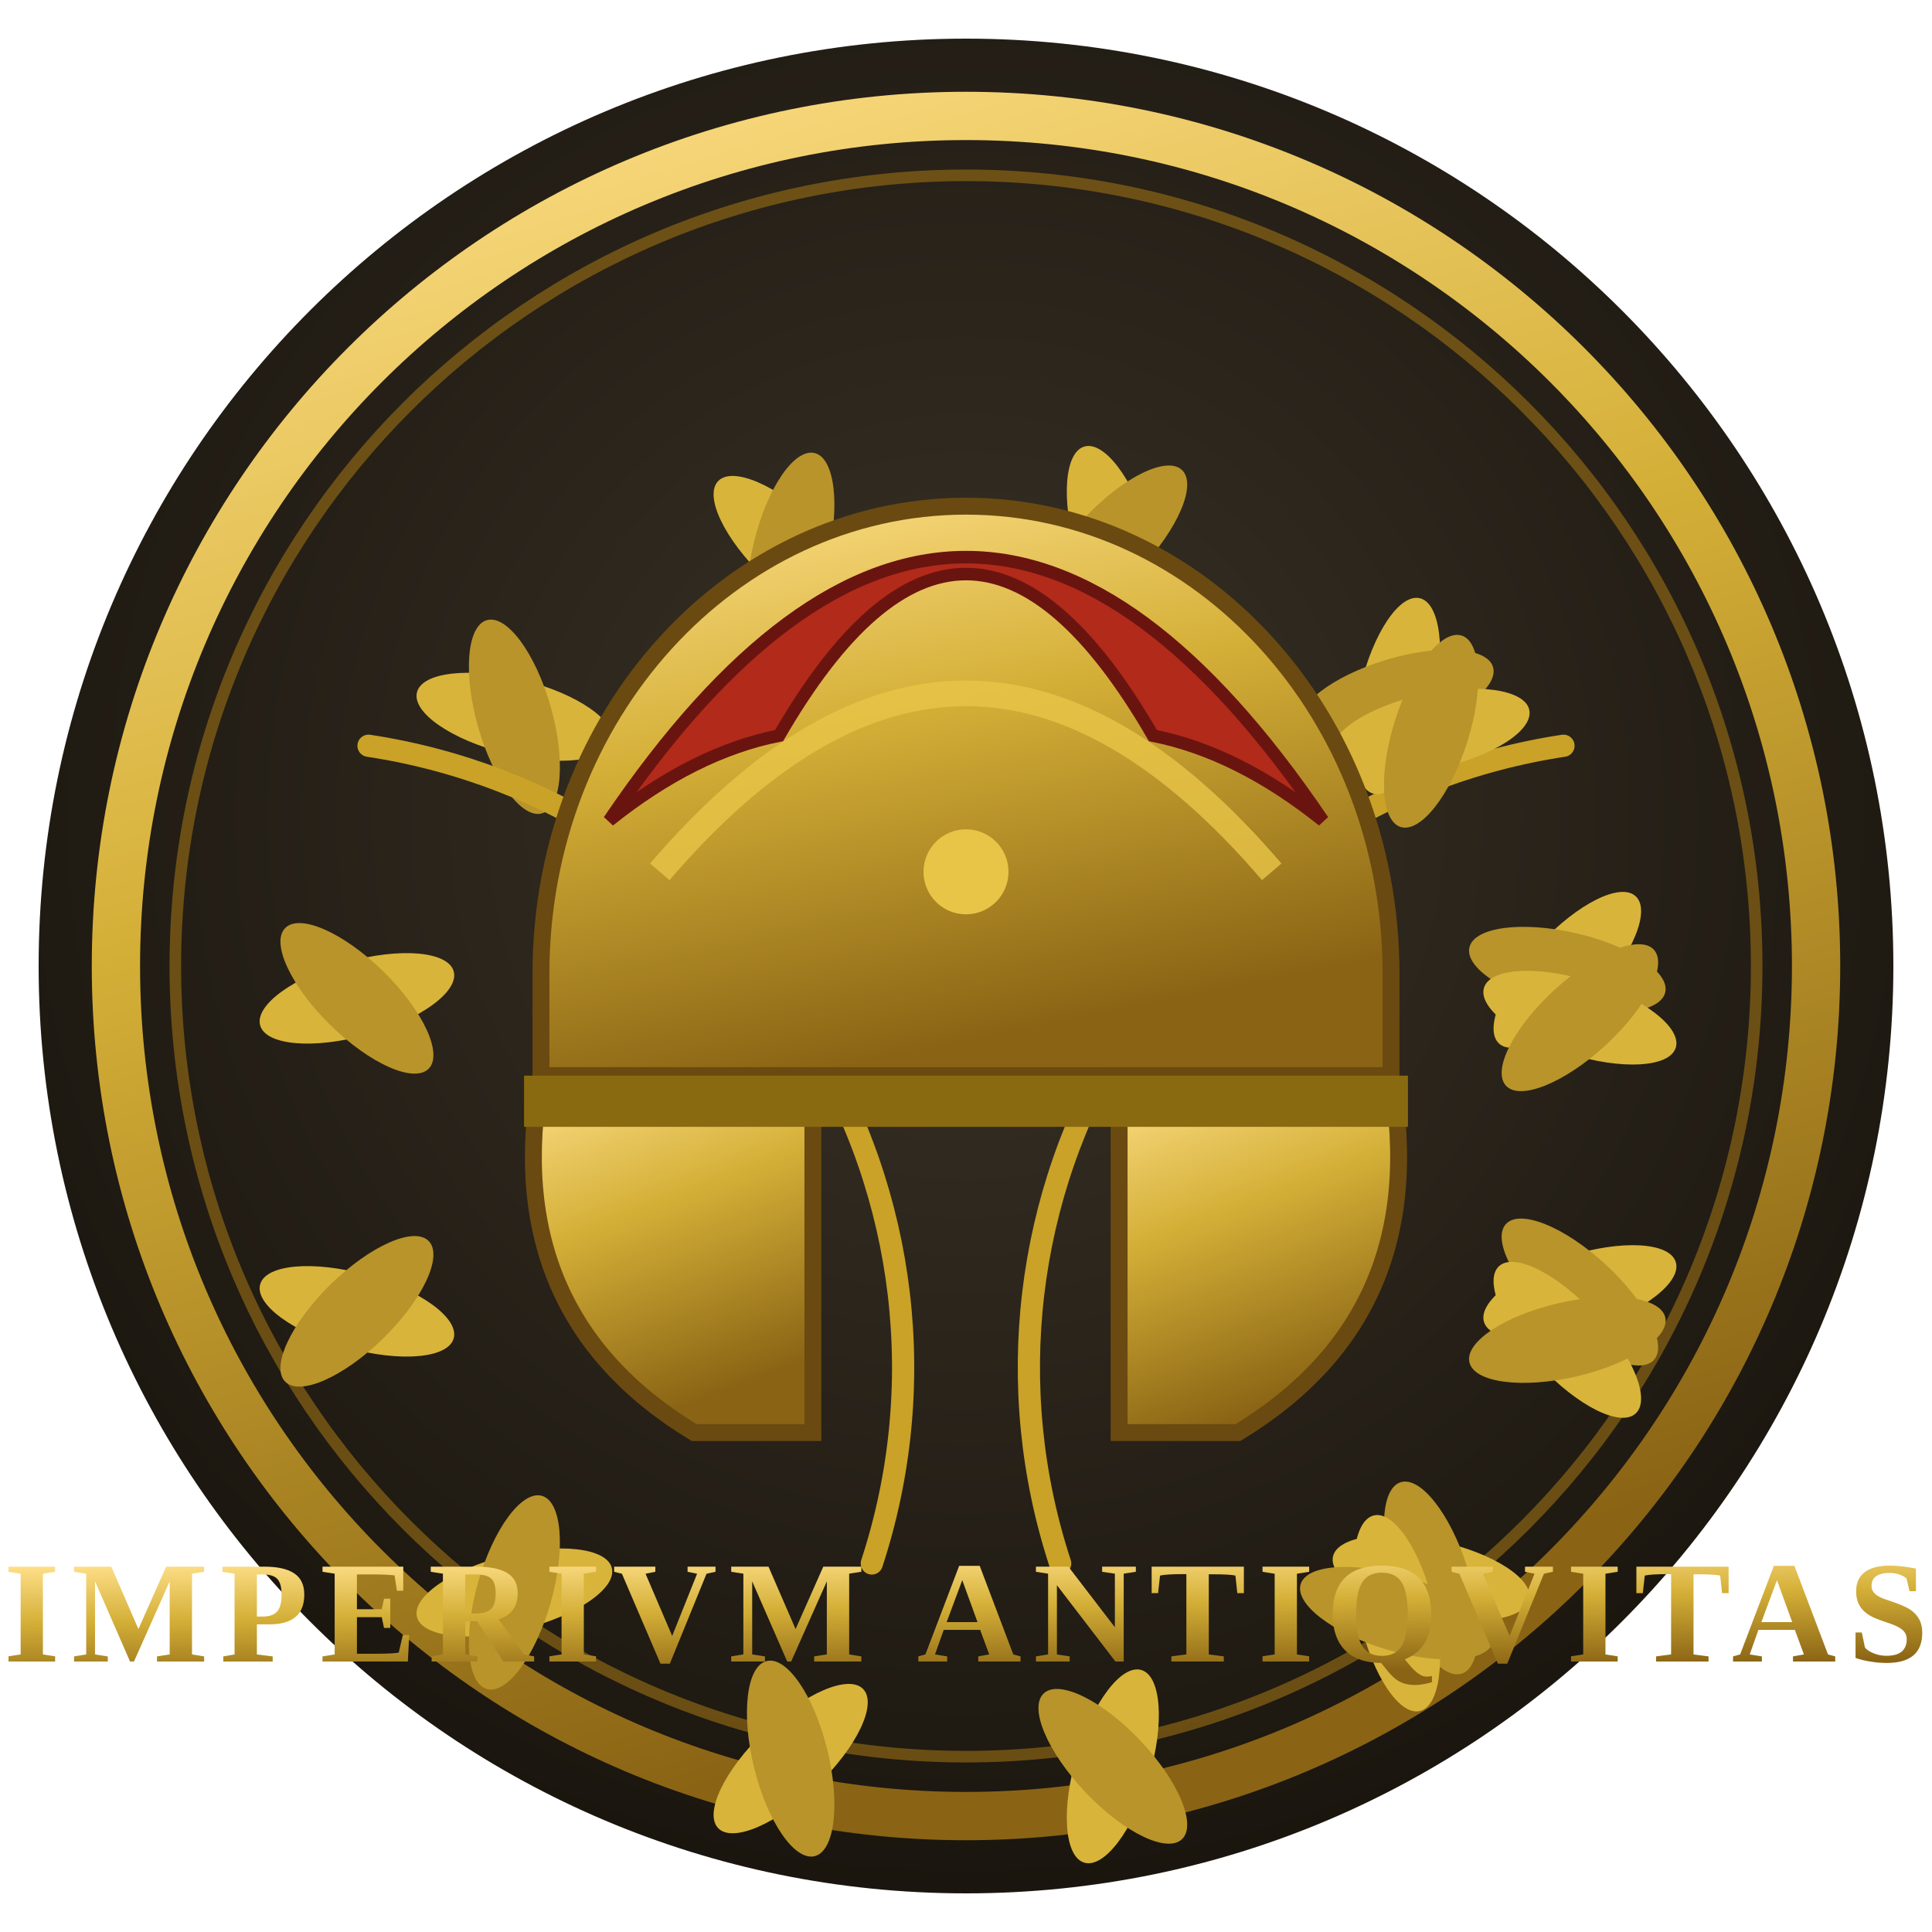
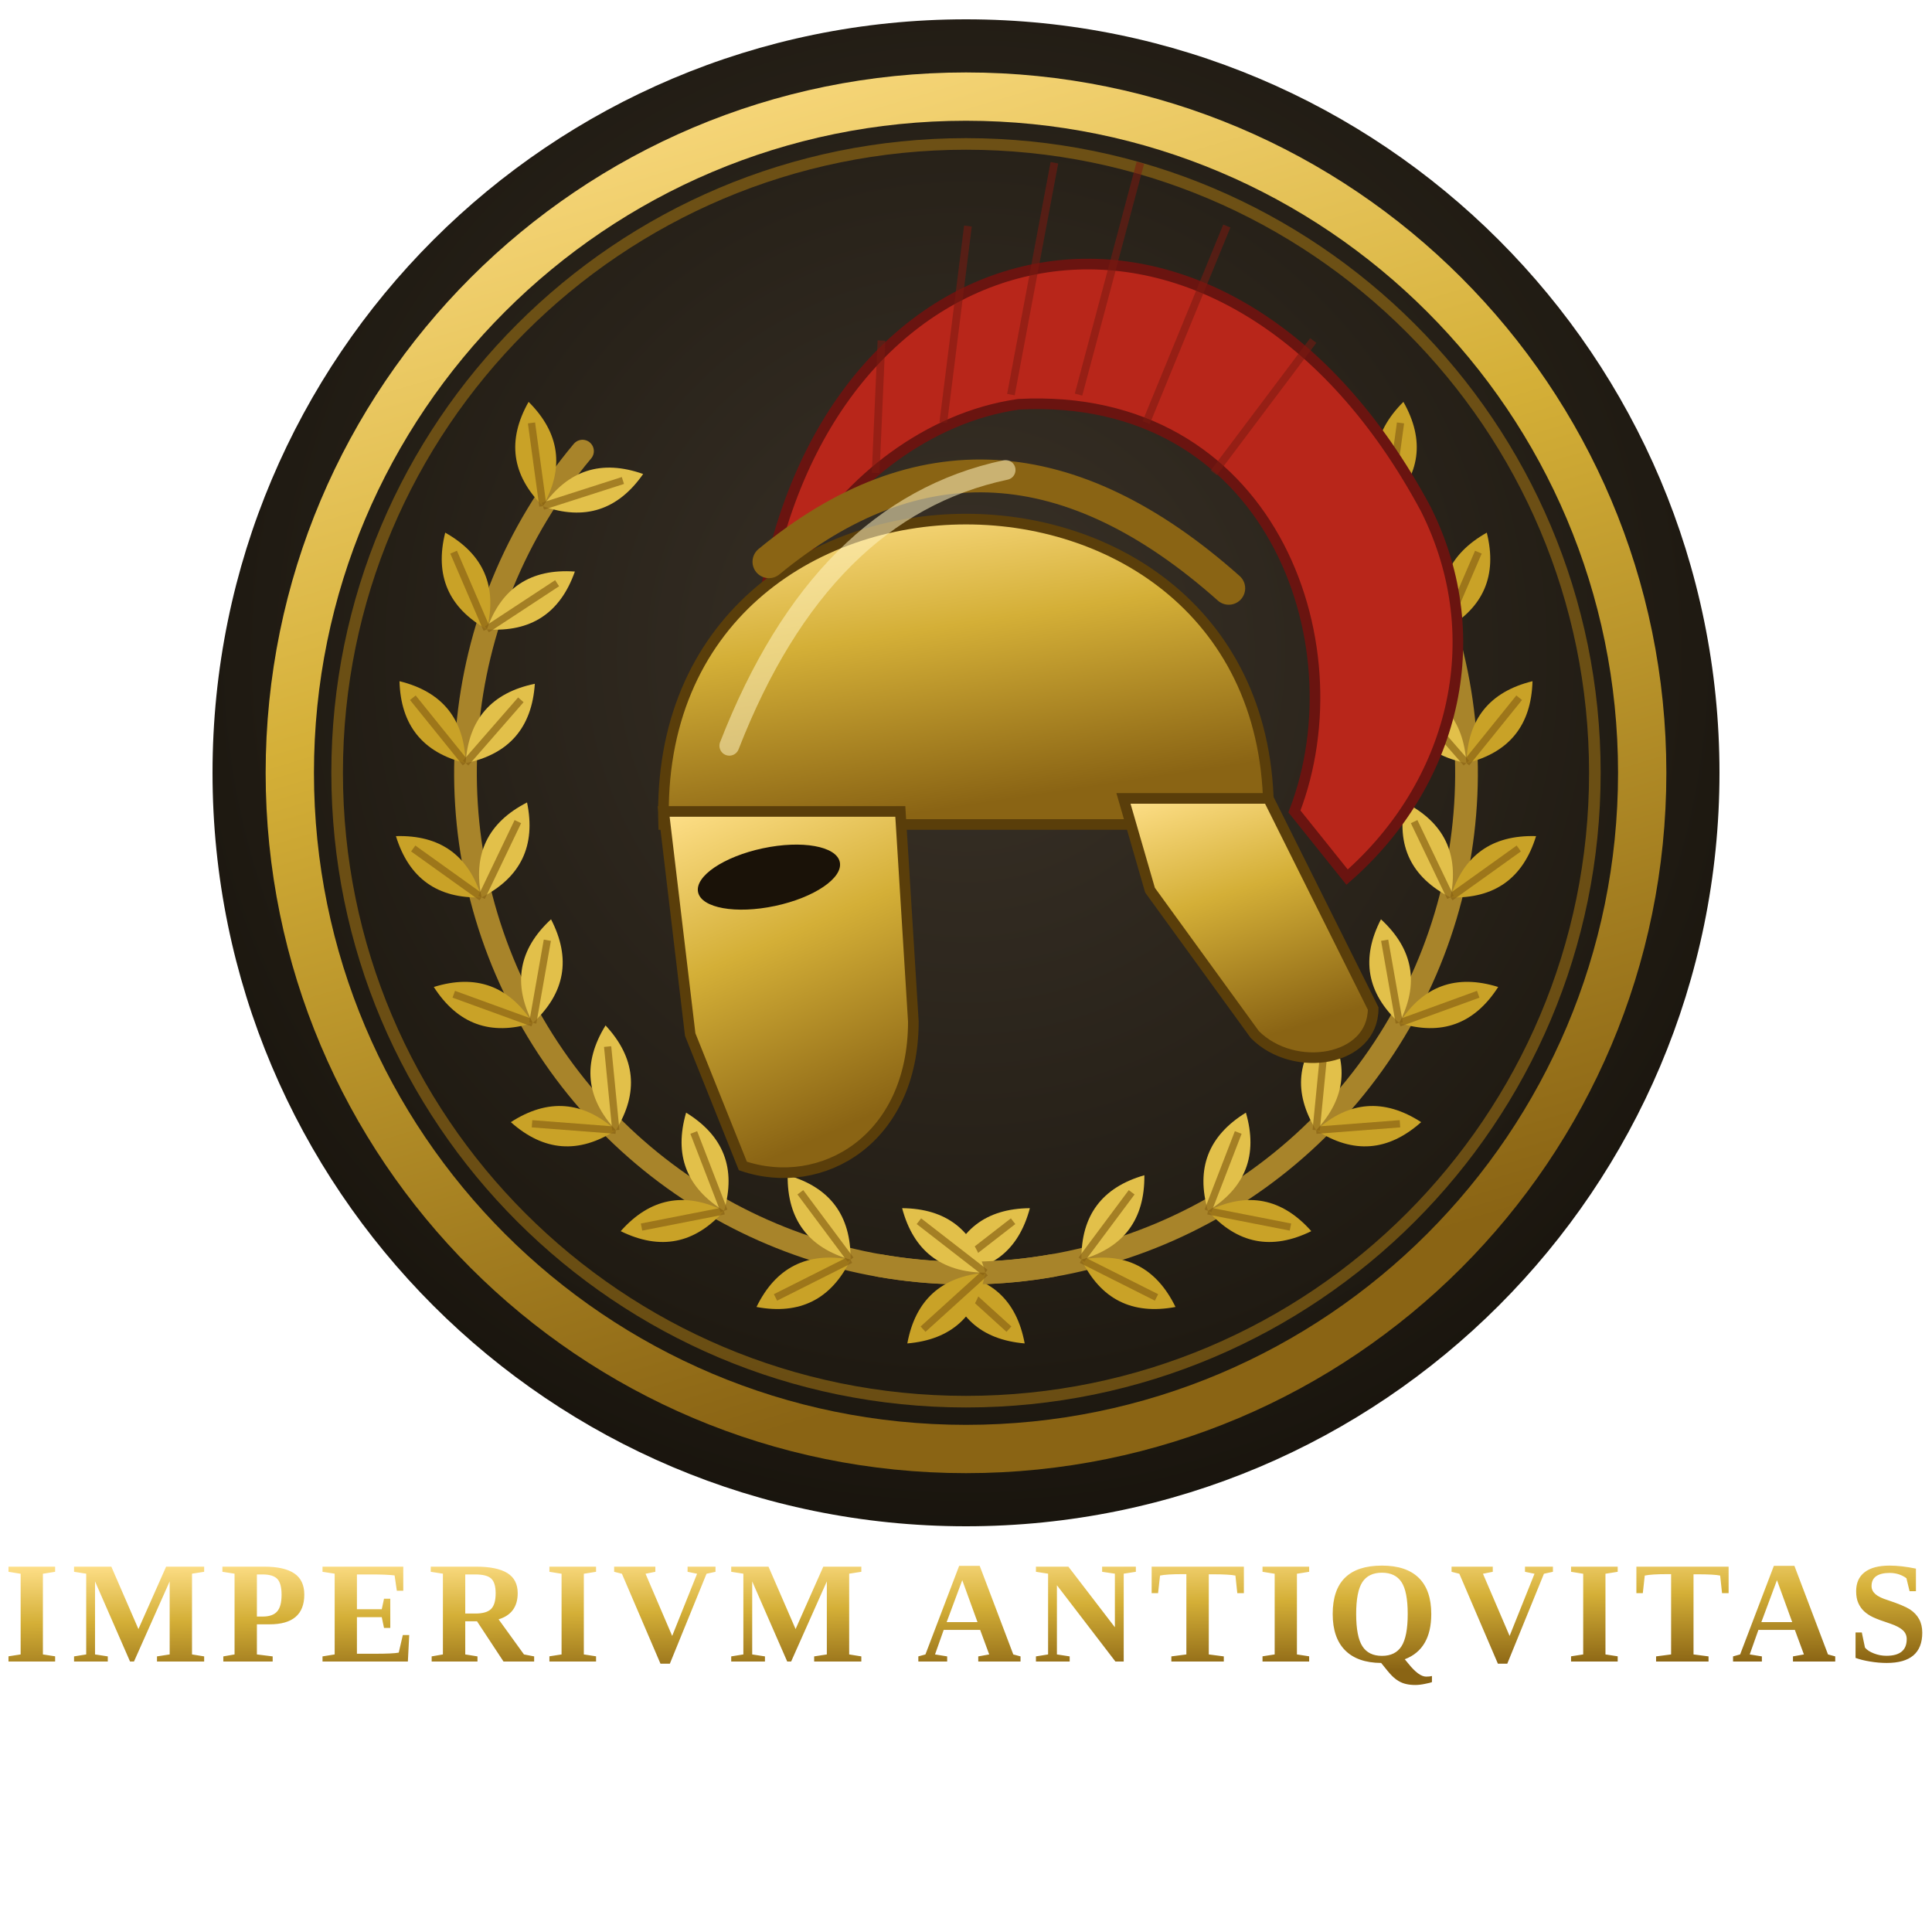
<svg xmlns="http://www.w3.org/2000/svg" viewBox="0 0 400 400" width="400" height="400">
  <defs>
    <radialGradient id="bg" cx="0.5" cy="0.42" r="0.7">
      <stop offset="0" stop-color="#3a3228" />
      <stop offset="0.7" stop-color="#1f1a12" />
      <stop offset="1" stop-color="#120e08" />
    </radialGradient>
    <linearGradient id="gold" x1="0" y1="0" x2="0.3" y2="1">
      <stop offset="0" stop-color="#ffe08a" />
      <stop offset="0.45" stop-color="#d4af37" />
      <stop offset="1" stop-color="#8a6414" />
    </linearGradient>
  </defs>
-   <circle cx="200" cy="200" r="192" fill="url(#bg)" />
-   <circle cx="200" cy="200" r="176" fill="none" stroke="url(#gold)" stroke-width="10" />
-   <circle cx="200" cy="200" r="163.7" fill="none" stroke="#8a6414" stroke-width="2.4" opacity="0.7" />
-   <path d="M219.5,323.7 A130.2,130.2 0 0 1 323.7,154.4" stroke="#c9a227" stroke-width="4.6" fill="none" stroke-linecap="round" />
-   <ellipse cx="73.9" cy="206.7" rx="20.8" ry="7.8" fill="#d8b43a" transform="rotate(-15.6 73.9 206.7)" />
-   <ellipse cx="73.9" cy="206.7" rx="20.8" ry="7.8" fill="#b8942a" transform="rotate(44.4 73.9 206.7)" />
-   <ellipse cx="106.5" cy="148.4" rx="20.8" ry="7.8" fill="#d8b43a" transform="rotate(14.1 106.5 148.4)" />
-   <ellipse cx="106.5" cy="148.4" rx="20.8" ry="7.8" fill="#b8942a" transform="rotate(74.1 106.5 148.4)" />
-   <ellipse cx="163.7" cy="114" rx="20.8" ry="7.8" fill="#d8b43a" transform="rotate(43.8 163.7 114)" />
-   <ellipse cx="163.7" cy="114" rx="20.8" ry="7.8" fill="#b8942a" transform="rotate(103.8 163.7 114)" />
-   <ellipse cx="230.4" cy="112.4" rx="20.8" ry="7.8" fill="#d8b43a" transform="rotate(73.5 230.4 112.4)" />
-   <ellipse cx="230.4" cy="112.4" rx="20.8" ry="7.8" fill="#b8942a" transform="rotate(133.5 230.4 112.4)" />
-   <ellipse cx="289.2" cy="144.1" rx="20.8" ry="7.8" fill="#d8b43a" transform="rotate(103.2 289.2 144.1)" />
-   <ellipse cx="289.2" cy="144.1" rx="20.8" ry="7.8" fill="#b8942a" transform="rotate(163.2 289.2 144.1)" />
-   <ellipse cx="324.5" cy="200.8" rx="20.8" ry="7.8" fill="#d8b43a" transform="rotate(132.9 324.5 200.8)" />
-   <ellipse cx="324.5" cy="200.8" rx="20.8" ry="7.8" fill="#b8942a" transform="rotate(192.9 324.5 200.8)" />
-   <ellipse cx="327.1" cy="267.5" rx="20.8" ry="7.8" fill="#d8b43a" transform="rotate(162.6 327.1 267.5)" />
-   <ellipse cx="327.1" cy="267.5" rx="20.8" ry="7.8" fill="#b8942a" transform="rotate(222.6 327.1 267.5)" />
-   <ellipse cx="296.3" cy="326.7" rx="20.8" ry="7.8" fill="#d8b43a" transform="rotate(192.3 296.3 326.7)" />
-   <ellipse cx="296.3" cy="326.7" rx="20.8" ry="7.8" fill="#b8942a" transform="rotate(252.3 296.3 326.7)" />
-   <path d="M180.5,323.7 A130.2,130.2 0 0 0 76.3,154.4" stroke="#c9a227" stroke-width="4.6" fill="none" stroke-linecap="round" />
-   <ellipse cx="73.9" cy="271.5" rx="20.8" ry="7.8" fill="#d8b43a" transform="rotate(195.6 73.9 271.5)" />
-   <ellipse cx="73.9" cy="271.5" rx="20.8" ry="7.8" fill="#b8942a" transform="rotate(135.6 73.9 271.5)" />
-   <ellipse cx="106.5" cy="329.7" rx="20.8" ry="7.8" fill="#d8b43a" transform="rotate(165.9 106.5 329.7)" />
-   <ellipse cx="106.5" cy="329.7" rx="20.8" ry="7.8" fill="#b8942a" transform="rotate(105.9 106.5 329.7)" />
-   <ellipse cx="163.7" cy="364.1" rx="20.8" ry="7.8" fill="#d8b43a" transform="rotate(136.2 163.7 364.1)" />
-   <ellipse cx="163.7" cy="364.1" rx="20.8" ry="7.8" fill="#b8942a" transform="rotate(76.2 163.7 364.1)" />
-   <ellipse cx="230.4" cy="365.7" rx="20.8" ry="7.8" fill="#d8b43a" transform="rotate(106.5 230.4 365.7)" />
-   <ellipse cx="230.4" cy="365.7" rx="20.8" ry="7.8" fill="#b8942a" transform="rotate(46.5 230.4 365.7)" />
-   <ellipse cx="289.2" cy="334" rx="20.8" ry="7.8" fill="#d8b43a" transform="rotate(76.8 289.2 334)" />
-   <ellipse cx="289.2" cy="334" rx="20.8" ry="7.8" fill="#b8942a" transform="rotate(16.8 289.2 334)" />
-   <ellipse cx="324.5" cy="277.4" rx="20.8" ry="7.8" fill="#d8b43a" transform="rotate(47.1 324.5 277.4)" />
-   <ellipse cx="324.5" cy="277.4" rx="20.8" ry="7.8" fill="#b8942a" transform="rotate(-12.9 324.5 277.4)" />
-   <ellipse cx="327.1" cy="210.7" rx="20.8" ry="7.8" fill="#d8b43a" transform="rotate(17.4 327.1 210.7)" />
-   <ellipse cx="327.1" cy="210.7" rx="20.8" ry="7.8" fill="#b8942a" transform="rotate(-42.6 327.1 210.7)" />
-   <ellipse cx="296.3" cy="151.4" rx="20.8" ry="7.8" fill="#d8b43a" transform="rotate(-12.3 296.3 151.4)" />
-   <ellipse cx="296.3" cy="151.4" rx="20.8" ry="7.8" fill="#b8942a" transform="rotate(-72.3 296.3 151.4)" />
-   <path d="M112,201.6 a88,96.8 0 0 1 176,0 v21.1 h-176 z" fill="url(#gold)" stroke="#6a4a10" stroke-width="3.5" />
-   <path d="M112,222.7 q-8.8,49.3 31.7,73.9 h24.6 v-73.9 z" fill="url(#gold)" stroke="#6a4a10" stroke-width="3.5" />
-   <path d="M288,222.7 q8.8,49.3 -31.7,73.9 h-24.6 v-73.9 z" fill="url(#gold)" stroke="#6a4a10" stroke-width="3.5" />
-   <path d="M108.5,222.7 h183 v10.6 h-183 z" fill="#8a6a10" />
-   <path d="M126.1,169.9 q73.9,-109.1 147.8,0 q-17.6,-14.1 -35.2,-17.6 q-38.7,-66.9 -77.4,0 q-17.6,3.5 -35.2,17.6 z" fill="#b22a1a" stroke="#6a1410" stroke-width="2.6" />
-   <path d="M136.6,180.5 q63.4,-73.9 126.7,0" stroke="#e8c547" stroke-width="5.3" fill="none" opacity="0.8" />
-   <circle cx="200" cy="180.5" r="8.8" fill="#e8c547" />
+   <circle cx="200" cy="160" r="156" fill="url(#bg)" />
+   <circle cx="200" cy="160" r="140" fill="none" stroke="url(#gold)" stroke-width="10" />
+   <circle cx="200" cy="160" r="130.2" fill="none" stroke="#8a6414" stroke-width="2.4" opacity="0.7" />
+   <path d="M182,262 A103.6,103.6 0 0 0 279.4,93.4" stroke="#a8842a" stroke-width="4.7" fill="none" stroke-linecap="round" />
+   <path d="M0,0 q10.9,-8.3 21.8,0 q-10.9,8.3 -21.8,0 z" fill="#c9a227" transform="translate(196,263.5) rotate(42.2)" />
+   <path d="M0,0 l17.4,0" stroke="#8a6414" stroke-width="1.5" opacity="0.7" transform="translate(196,263.5) rotate(42.2)" />
+   <path d="M0,0 q10.9,-8.3 21.8,0 q-10.9,8.3 -21.8,0 z" fill="#e2c04a" transform="translate(196,263.5) rotate(-37.8)" />
+   <path d="M0,0 l17.4,0" stroke="#8a6414" stroke-width="1.5" opacity="0.7" transform="translate(196,263.5) rotate(-37.8)" />
+   <path d="M0,0 q10.9,-8.3 21.8,0 q-10.9,8.3 -21.8,0 z" fill="#c9a227" transform="translate(223.9,260.8) rotate(26.7)" />
+   <path d="M0,0 l17.4,0" stroke="#8a6414" stroke-width="1.5" opacity="0.7" transform="translate(223.9,260.8) rotate(26.7)" />
+   <path d="M0,0 q10.9,-8.3 21.8,0 q-10.9,8.3 -21.8,0 z" fill="#e2c04a" transform="translate(223.9,260.8) rotate(-53.3)" />
+   <path d="M0,0 l17.4,0" stroke="#8a6414" stroke-width="1.5" opacity="0.7" transform="translate(223.9,260.8) rotate(-53.3)" />
+   <path d="M0,0 q10.9,-8.3 21.8,0 q-10.9,8.3 -21.8,0 z" fill="#c9a227" transform="translate(250.1,250.7) rotate(11.1)" />
+   <path d="M0,0 l17.4,0" stroke="#8a6414" stroke-width="1.5" opacity="0.7" transform="translate(250.1,250.7) rotate(11.1)" />
+   <path d="M0,0 q10.9,-8.3 21.8,0 q-10.9,8.3 -21.8,0 z" fill="#e2c04a" transform="translate(250.1,250.7) rotate(-68.9)" />
+   <path d="M0,0 l17.4,0" stroke="#8a6414" stroke-width="1.5" opacity="0.7" transform="translate(250.1,250.7) rotate(-68.9)" />
+   <path d="M0,0 q10.9,-8.3 21.8,0 q-10.9,8.3 -21.8,0 z" fill="#c9a227" transform="translate(272.5,234) rotate(-4.4)" />
+   <path d="M0,0 l17.4,0" stroke="#8a6414" stroke-width="1.5" opacity="0.7" transform="translate(272.5,234) rotate(-4.4)" />
+   <path d="M0,0 q10.9,-8.3 21.8,0 q-10.9,8.3 -21.8,0 z" fill="#e2c04a" transform="translate(272.5,234) rotate(-84.4)" />
+   <path d="M0,0 l17.4,0" stroke="#8a6414" stroke-width="1.5" opacity="0.7" transform="translate(272.5,234) rotate(-84.4)" />
+   <path d="M0,0 q10.9,-8.3 21.8,0 q-10.9,8.3 -21.8,0 z" fill="#c9a227" transform="translate(289.7,211.8) rotate(-20)" />
+   <path d="M0,0 l17.4,0" stroke="#8a6414" stroke-width="1.5" opacity="0.7" transform="translate(289.7,211.8) rotate(-20)" />
+   <path d="M0,0 q10.9,-8.3 21.8,0 q-10.9,8.3 -21.8,0 z" fill="#e2c04a" transform="translate(289.7,211.8) rotate(-100)" />
+   <path d="M0,0 l17.4,0" stroke="#8a6414" stroke-width="1.5" opacity="0.7" transform="translate(289.7,211.8) rotate(-100)" />
+   <path d="M0,0 q10.9,-8.3 21.8,0 q-10.9,8.3 -21.8,0 z" fill="#c9a227" transform="translate(300.3,185.8) rotate(-35.6)" />
+   <path d="M0,0 l17.4,0" stroke="#8a6414" stroke-width="1.5" opacity="0.7" transform="translate(300.3,185.8) rotate(-35.6)" />
+   <path d="M0,0 q10.9,-8.3 21.8,0 q-10.9,8.3 -21.8,0 z" fill="#e2c04a" transform="translate(300.3,185.8) rotate(-115.6)" />
+   <path d="M0,0 l17.4,0" stroke="#8a6414" stroke-width="1.5" opacity="0.7" transform="translate(300.3,185.8) rotate(-115.6)" />
+   <path d="M0,0 q10.9,-8.3 21.8,0 q-10.9,8.3 -21.8,0 z" fill="#c9a227" transform="translate(303.6,158) rotate(-51.1)" />
+   <path d="M0,0 l17.4,0" stroke="#8a6414" stroke-width="1.5" opacity="0.7" transform="translate(303.6,158) rotate(-51.1)" />
+   <path d="M0,0 q10.9,-8.3 21.8,0 q-10.9,8.3 -21.8,0 z" fill="#e2c04a" transform="translate(303.6,158) rotate(-131.1)" />
+   <path d="M0,0 l17.4,0" stroke="#8a6414" stroke-width="1.5" opacity="0.7" transform="translate(303.6,158) rotate(-131.1)" />
+   <path d="M0,0 q10.9,-8.3 21.8,0 q-10.9,8.3 -21.8,0 z" fill="#c9a227" transform="translate(299.2,130.3) rotate(-66.7)" />
+   <path d="M0,0 l17.4,0" stroke="#8a6414" stroke-width="1.5" opacity="0.7" transform="translate(299.2,130.3) rotate(-66.7)" />
+   <path d="M0,0 q10.9,-8.3 21.8,0 q-10.9,8.3 -21.8,0 z" fill="#e2c04a" transform="translate(299.2,130.3) rotate(-146.7)" />
+   <path d="M0,0 l17.4,0" stroke="#8a6414" stroke-width="1.5" opacity="0.7" transform="translate(299.2,130.3) rotate(-146.7)" />
+   <path d="M0,0 q10.9,-8.3 21.8,0 q-10.9,8.3 -21.8,0 z" fill="#c9a227" transform="translate(287.6,104.8) rotate(-82.2)" />
+   <path d="M0,0 l17.4,0" stroke="#8a6414" stroke-width="1.5" opacity="0.7" transform="translate(287.6,104.8) rotate(-82.2)" />
+   <path d="M0,0 q10.9,-8.3 21.8,0 q-10.9,8.3 -21.8,0 z" fill="#e2c04a" transform="translate(287.6,104.8) rotate(-162.2)" />
+   <path d="M0,0 l17.4,0" stroke="#8a6414" stroke-width="1.5" opacity="0.7" transform="translate(287.6,104.8) rotate(-162.2)" />
+   <path d="M218,262 A103.6,103.6 0 0 1 120.6,93.4" stroke="#a8842a" stroke-width="4.7" fill="none" stroke-linecap="round" />
+   <path d="M0,0 q10.9,-8.3 21.8,0 q-10.9,8.3 -21.8,0 z" fill="#c9a227" transform="translate(204,263.5) rotate(137.8)" />
+   <path d="M0,0 l17.4,0" stroke="#8a6414" stroke-width="1.5" opacity="0.7" transform="translate(204,263.5) rotate(137.8)" />
+   <path d="M0,0 q10.9,-8.3 21.8,0 q-10.9,8.3 -21.8,0 z" fill="#e2c04a" transform="translate(204,263.5) rotate(217.8)" />
+   <path d="M0,0 l17.4,0" stroke="#8a6414" stroke-width="1.5" opacity="0.7" transform="translate(204,263.5) rotate(217.8)" />
+   <path d="M0,0 q10.9,-8.3 21.8,0 q-10.9,8.3 -21.8,0 z" fill="#c9a227" transform="translate(176.1,260.8) rotate(-206.7)" />
+   <path d="M0,0 l17.4,0" stroke="#8a6414" stroke-width="1.5" opacity="0.7" transform="translate(176.1,260.8) rotate(-206.7)" />
+   <path d="M0,0 q10.9,-8.3 21.8,0 q-10.9,8.3 -21.8,0 z" fill="#e2c04a" transform="translate(176.1,260.8) rotate(-126.7)" />
+   <path d="M0,0 l17.4,0" stroke="#8a6414" stroke-width="1.5" opacity="0.7" transform="translate(176.1,260.8) rotate(-126.7)" />
+   <path d="M0,0 q10.9,-8.3 21.8,0 q-10.9,8.3 -21.8,0 z" fill="#c9a227" transform="translate(149.9,250.7) rotate(-191.1)" />
+   <path d="M0,0 l17.4,0" stroke="#8a6414" stroke-width="1.5" opacity="0.7" transform="translate(149.9,250.7) rotate(-191.1)" />
+   <path d="M0,0 q10.9,-8.3 21.8,0 q-10.9,8.3 -21.8,0 z" fill="#e2c04a" transform="translate(149.9,250.7) rotate(-111.1)" />
+   <path d="M0,0 l17.4,0" stroke="#8a6414" stroke-width="1.5" opacity="0.7" transform="translate(149.9,250.7) rotate(-111.1)" />
+   <path d="M0,0 q10.9,-8.3 21.8,0 q-10.9,8.3 -21.8,0 z" fill="#c9a227" transform="translate(127.5,234) rotate(-175.6)" />
+   <path d="M0,0 l17.4,0" stroke="#8a6414" stroke-width="1.5" opacity="0.7" transform="translate(127.5,234) rotate(-175.6)" />
+   <path d="M0,0 q10.9,-8.3 21.8,0 q-10.9,8.3 -21.8,0 z" fill="#e2c04a" transform="translate(127.5,234) rotate(-95.6)" />
+   <path d="M0,0 l17.4,0" stroke="#8a6414" stroke-width="1.5" opacity="0.7" transform="translate(127.5,234) rotate(-95.6)" />
+   <path d="M0,0 q10.9,-8.3 21.8,0 q-10.9,8.3 -21.8,0 z" fill="#c9a227" transform="translate(110.3,211.8) rotate(-160)" />
+   <path d="M0,0 l17.4,0" stroke="#8a6414" stroke-width="1.5" opacity="0.7" transform="translate(110.3,211.8) rotate(-160)" />
+   <path d="M0,0 q10.9,-8.3 21.8,0 q-10.9,8.3 -21.8,0 z" fill="#e2c04a" transform="translate(110.3,211.8) rotate(-80)" />
+   <path d="M0,0 l17.4,0" stroke="#8a6414" stroke-width="1.5" opacity="0.7" transform="translate(110.3,211.8) rotate(-80)" />
+   <path d="M0,0 q10.9,-8.3 21.8,0 q-10.9,8.3 -21.8,0 z" fill="#c9a227" transform="translate(99.7,185.8) rotate(-144.4)" />
+   <path d="M0,0 l17.4,0" stroke="#8a6414" stroke-width="1.5" opacity="0.7" transform="translate(99.7,185.8) rotate(-144.4)" />
+   <path d="M0,0 q10.9,-8.3 21.8,0 q-10.9,8.3 -21.8,0 z" fill="#e2c04a" transform="translate(99.7,185.8) rotate(-64.4)" />
+   <path d="M0,0 l17.4,0" stroke="#8a6414" stroke-width="1.5" opacity="0.7" transform="translate(99.7,185.8) rotate(-64.4)" />
+   <path d="M0,0 q10.9,-8.3 21.8,0 q-10.9,8.3 -21.8,0 z" fill="#c9a227" transform="translate(96.4,158) rotate(-128.9)" />
+   <path d="M0,0 l17.4,0" stroke="#8a6414" stroke-width="1.5" opacity="0.7" transform="translate(96.4,158) rotate(-128.9)" />
+   <path d="M0,0 q10.9,-8.3 21.8,0 q-10.9,8.3 -21.8,0 z" fill="#e2c04a" transform="translate(96.4,158) rotate(-48.9)" />
+   <path d="M0,0 l17.4,0" stroke="#8a6414" stroke-width="1.5" opacity="0.7" transform="translate(96.4,158) rotate(-48.9)" />
+   <path d="M0,0 q10.9,-8.3 21.8,0 q-10.9,8.3 -21.8,0 z" fill="#c9a227" transform="translate(100.8,130.3) rotate(-113.3)" />
+   <path d="M0,0 l17.4,0" stroke="#8a6414" stroke-width="1.5" opacity="0.7" transform="translate(100.8,130.3) rotate(-113.3)" />
+   <path d="M0,0 q10.9,-8.3 21.8,0 q-10.9,8.3 -21.8,0 z" fill="#e2c04a" transform="translate(100.8,130.3) rotate(-33.3)" />
+   <path d="M0,0 l17.4,0" stroke="#8a6414" stroke-width="1.5" opacity="0.7" transform="translate(100.8,130.3) rotate(-33.3)" />
+   <path d="M0,0 q10.9,-8.3 21.8,0 q-10.9,8.3 -21.8,0 z" fill="#c9a227" transform="translate(112.4,104.8) rotate(-97.8)" />
+   <path d="M0,0 l17.4,0" stroke="#8a6414" stroke-width="1.5" opacity="0.7" transform="translate(112.4,104.8) rotate(-97.8)" />
+   <path d="M0,0 q10.9,-8.3 21.8,0 q-10.9,8.3 -21.8,0 z" fill="#e2c04a" transform="translate(112.4,104.8) rotate(-17.8)" />
+   <path d="M0,0 l17.4,0" stroke="#8a6414" stroke-width="1.5" opacity="0.7" transform="translate(112.4,104.8) rotate(-17.8)" />
+   <path d="M159.2,119 C175.5,42.9 254.4,29.3 295.2,105.4 C308.8,132.6 300.6,162.6 278.9,181.6 L268,168 C281.6,132.6 262.6,81 210.9,83.7 C191.8,86.4 175.5,100 167.4,113.6 Z" fill="#b8261a" stroke="#6a1410" stroke-width="2.2" />
+   <path d="M181.3,97.9 L182.5,70.5" stroke="#7a1a10" stroke-width="1.6" opacity="0.55" />
+   <path d="M195.3,87.5 L200.4,46.8" stroke="#7a1a10" stroke-width="1.6" opacity="0.55" />
+   <path d="M209.3,81.7 L218.3,33.7" stroke="#7a1a10" stroke-width="1.6" opacity="0.55" />
+   <path d="M223.3,81.7 L236.1,33.7" stroke="#7a1a10" stroke-width="1.6" opacity="0.55" />
+   <path d="M237.3,87.5 L254,46.8" stroke="#7a1a10" stroke-width="1.6" opacity="0.55" />
+   <path d="M251.3,97.9 L271.9,70.5" stroke="#7a1a10" stroke-width="1.6" opacity="0.55" />
+   <path d="M137.4,170.7 C134.7,86.4 265.3,86.4 262.6,170.7 Z" fill="url(#gold)" stroke="#5a3e0a" stroke-width="2.2" />
+   <path d="M232.6,165.3 L262.6,165.3 L284.3,208.8 C284.3,219.7 268,222.4 259.8,214.2 L238.1,184.3 Z" fill="url(#gold)" stroke="#5a3e0a" stroke-width="2.2" />
+   <path d="M137.4,168 L186.4,168 L189.1,211.5 C189.1,236 170.1,246.9 153.8,241.4 L142.9,214.2 Z" fill="url(#gold)" stroke="#5a3e0a" stroke-width="2.2" />
+   <ellipse cx="159.2" cy="181.6" rx="15" ry="6.1" fill="#1a1208" transform="rotate(-12 159.2 181.6)" />
+   <path d="M159.2,116.3 Q205.4,78.2 254.4,121.8" stroke="#8a6414" stroke-width="6.8" fill="none" stroke-linecap="round" />
+   <path d="M151,154.4 Q170.1,105.4 208.2,97.3" stroke="#fff3c0" stroke-width="4.1" fill="none" stroke-linecap="round" opacity="0.55" />
  <text x="200" y="344" text-anchor="middle" font-family="Cinzel, 'Times New Roman', serif" font-weight="700" font-size="30" fill="url(#gold)" letter-spacing="2.4">IMPERIVM ANTIQVITAS</text>
</svg>
